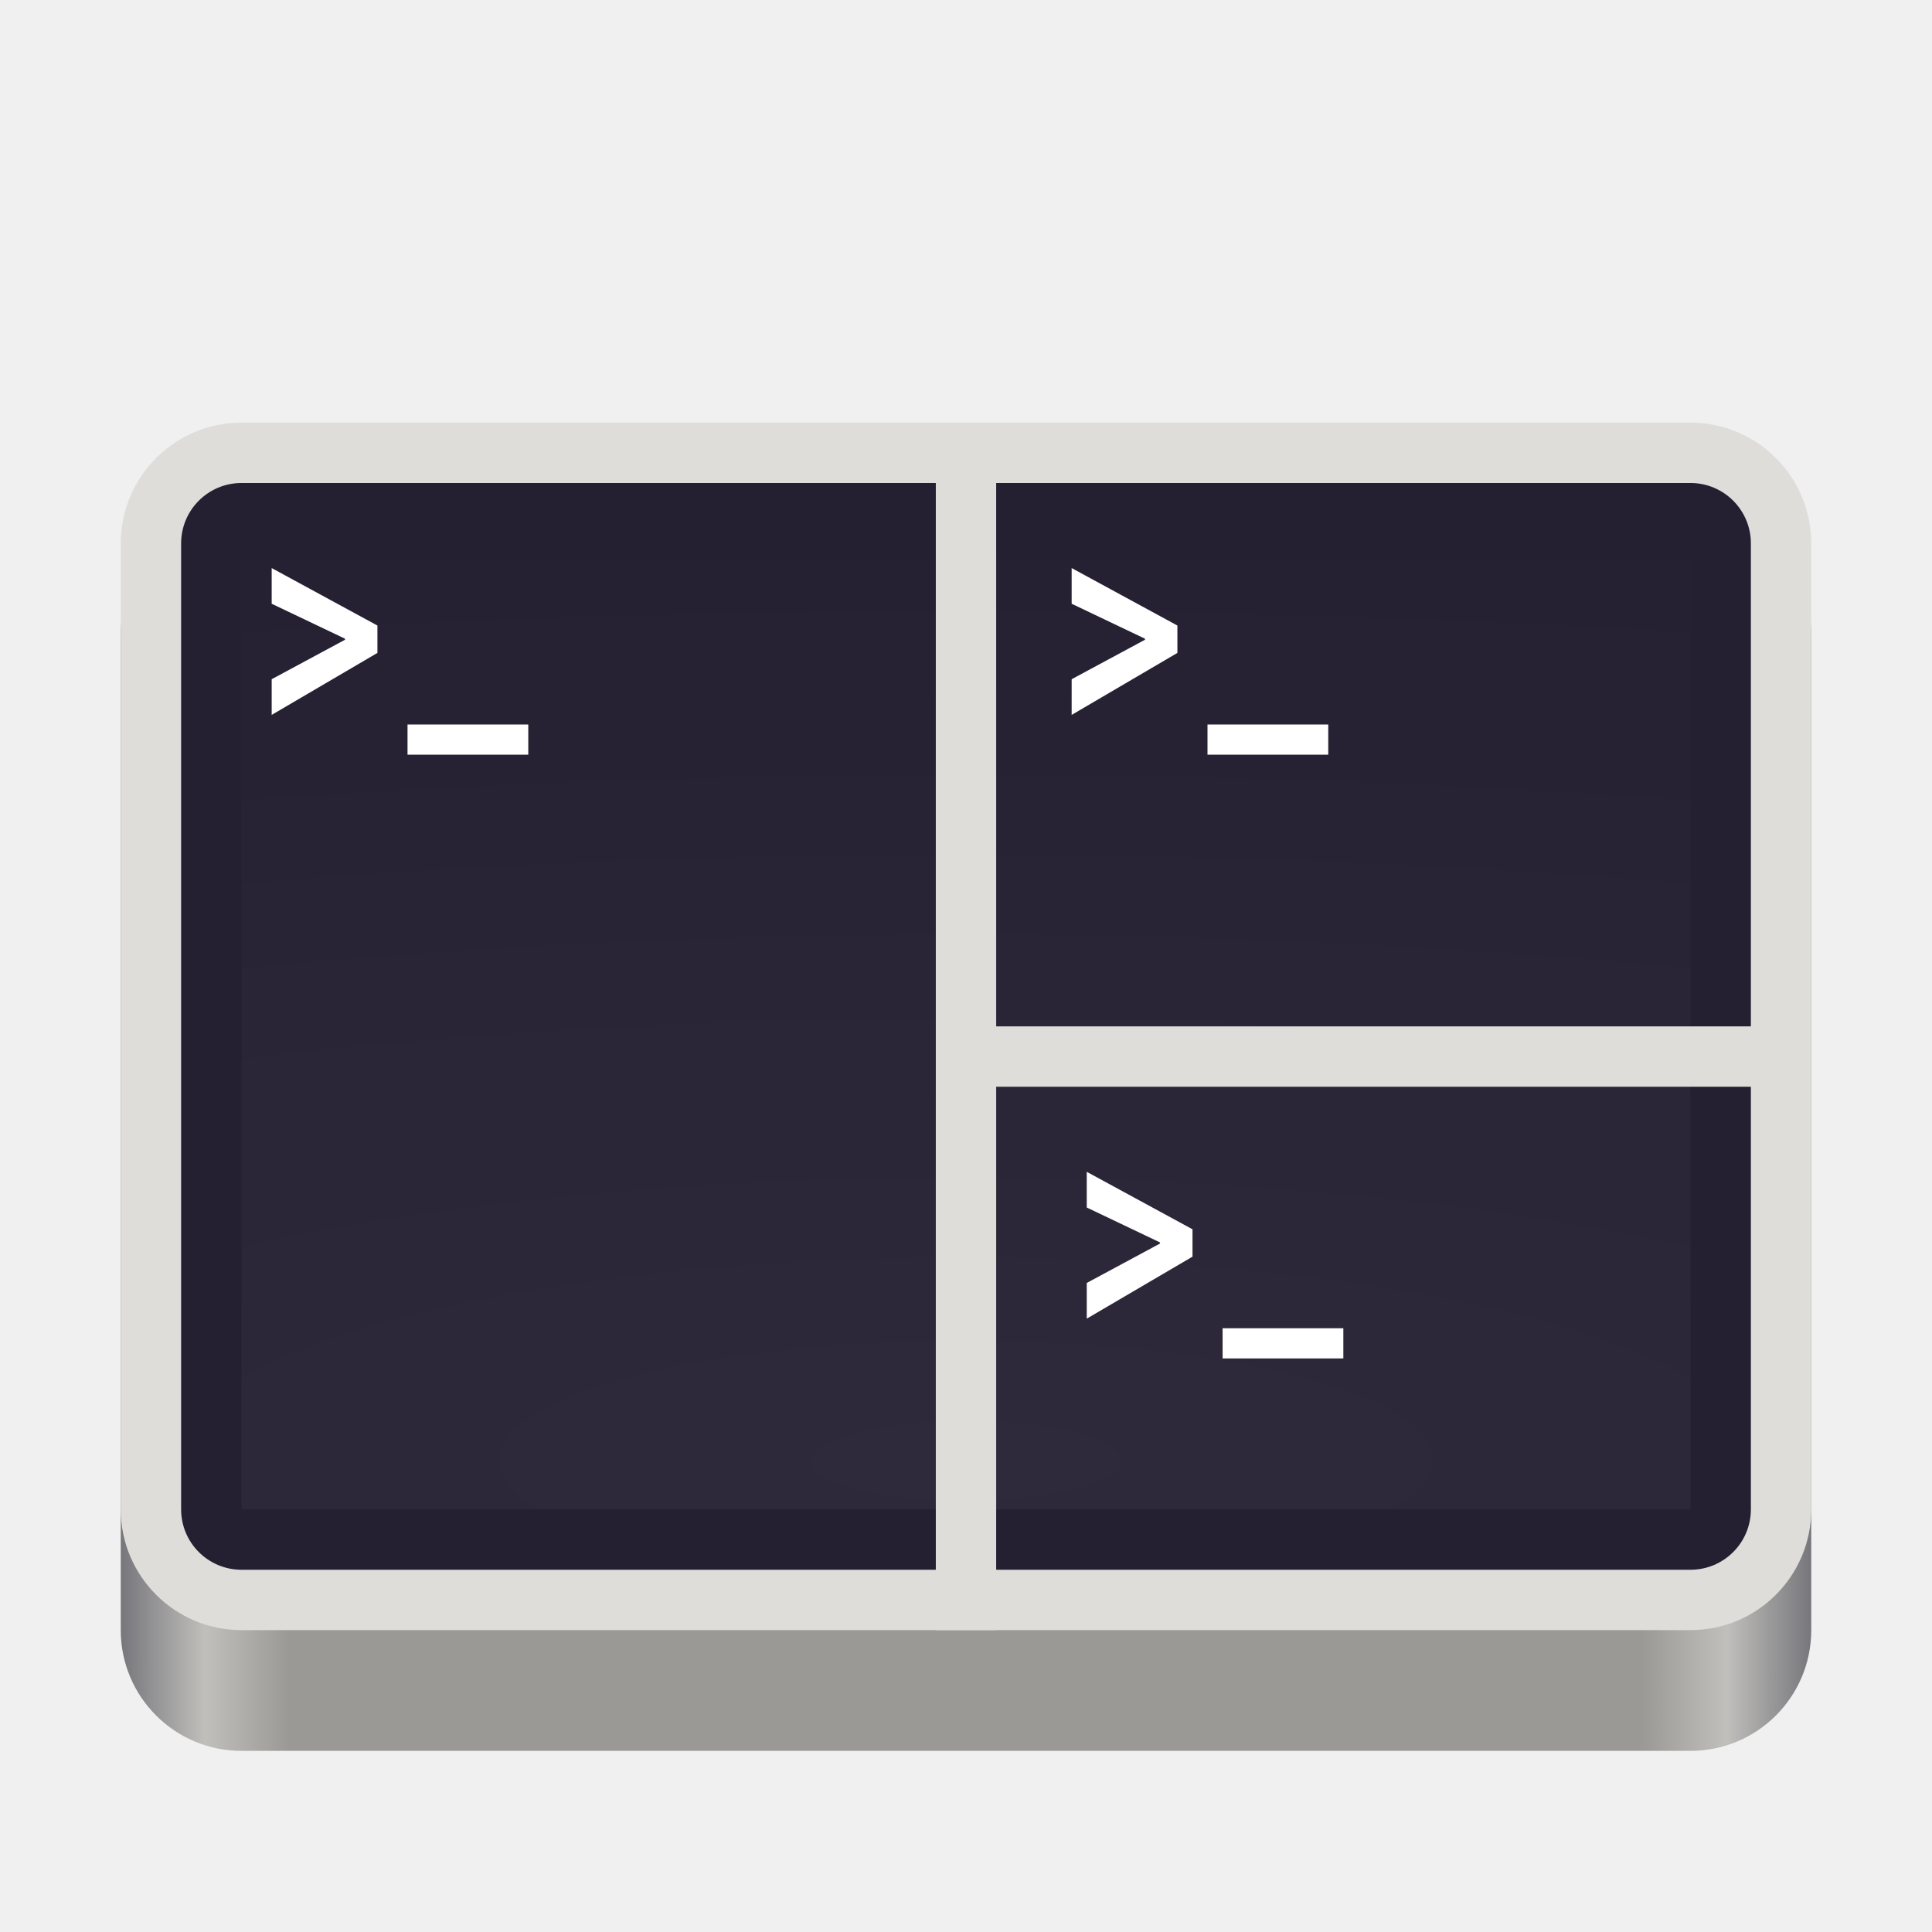
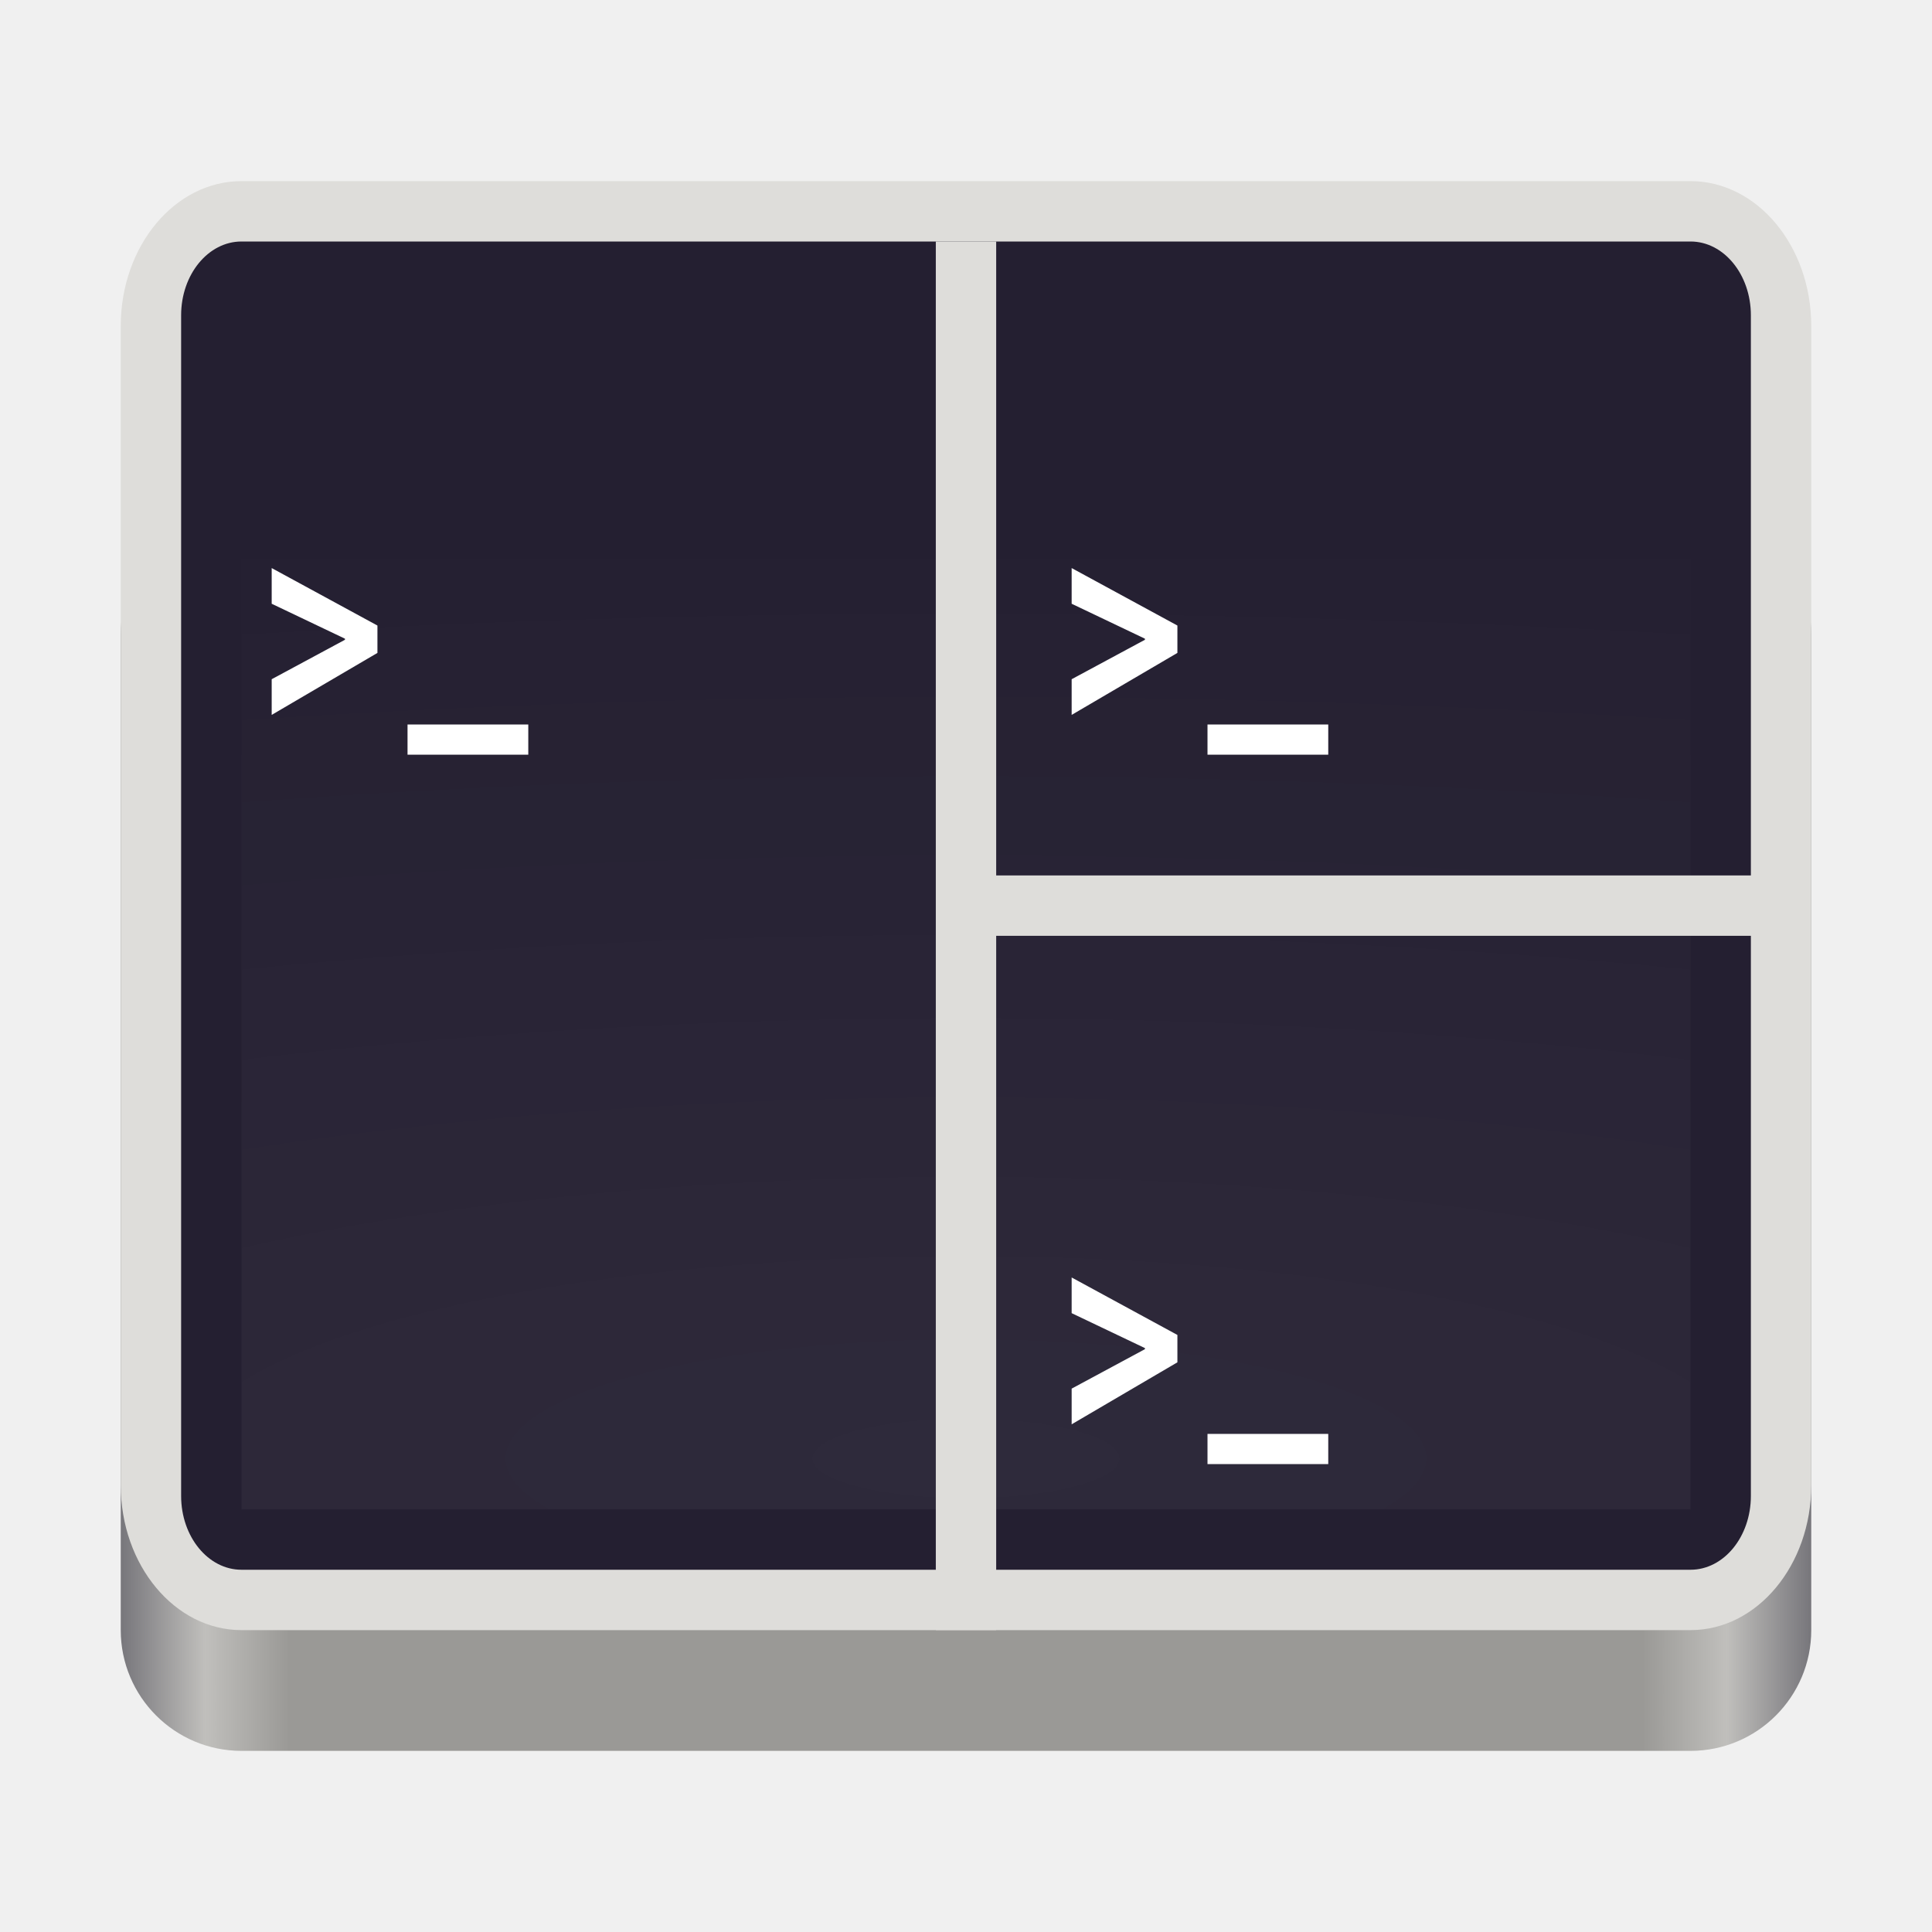
- <svg xmlns="http://www.w3.org/2000/svg" xmlns:xlink="http://www.w3.org/1999/xlink" viewBox="0 0 128 128" style="display:inline;enable-background:new" version="1.0" id="svg11300" height="128" width="128">
-   <defs id="defs3">
-     <radialGradient gradientUnits="userSpaceOnUse" gradientTransform="matrix(-5.157025,6.4097751e-7,-3.3056172e-7,-1.321678,266.0496,-12.11193)" r="44" fy="194.19" fx="64" cy="194.19" cx="64" id="radialGradient1030" xlink:href="#linearGradient1020" />
-     <linearGradient id="linearGradient1020">
-       <stop id="stop1016" offset="0" style="stop-color:#ffffff;stop-opacity:1;" />
-       <stop id="stop1018" offset="1" style="stop-color:#ffffff;stop-opacity:0.094" />
+ <svg xmlns="http://www.w3.org/2000/svg" width="128" height="128" viewBox="0 0 128 128" fill="none">
+   <path d="M112 34H16C11.582 34 8 37.582 8 42V108C8 112.418 11.582 116 16 116H112C116.418 116 120 112.418 120 108V42C120 37.582 116.418 34 112 34Z" fill="url(#paint0_linear_1_54)" />
+   <path d="M112 12H16C11.582 12 8 16.298 8 21.6V98.4C8 103.702 11.582 108 16 108H112C116.418 108 120 103.702 120 98.4V21.6C120 16.298 116.418 12 112 12Z" fill="#DEDDDA" />
+   <path d="M112 104H16C13.791 104 12 101.811 12 99.111V20.889C12 18.189 13.791 16 16 16H112C114.209 16 116 18.189 116 20.889V99.111C116 101.811 114.209 104 112 104Z" fill="#241F31" />
+   <path opacity="0.05" d="M16 100H112V37H16V100Z" fill="url(#paint1_radial_1_54)" />
+   <path d="M25.006 41.444L18 37.636V40L22.855 42.315V42.386L18 45V47.364L25.006 43.257V41.444Z" fill="white" />
+   <path d="M27 48L27 50H35V48H27Z" fill="white" />
+   <path d="M66 16H62V108H66V16Z" fill="#DEDDDA" />
+   <path d="M118 62V58H64V62H118Z" fill="#DEDDDA" />
+   <path d="M78.006 41.444L71 37.636V40L75.855 42.315V42.386L71 45V47.364L78.006 43.257V41.444Z" fill="white" />
+   <path d="M80 48L80 50H88V48H80Z" fill="white" />
+   <path d="M78.006 88.444L71 84.636V87L75.855 89.315V89.386L71 92V94.364L78.006 90.257V88.444Z" fill="white" />
+   <path d="M80 95L80 97H88V95H80Z" fill="white" />
+   <defs>
+     <linearGradient id="paint0_linear_1_54" x1="8" y1="70.638" x2="120" y2="70.638" gradientUnits="userSpaceOnUse">
+       <stop stop-color="#77767B" />
+       <stop offset="0.05" stop-color="#C0BFBC" />
+       <stop offset="0.1" stop-color="#9A9996" />
+       <stop offset="0.9" stop-color="#9A9996" />
+       <stop offset="0.95" stop-color="#C0BFBC" />
+       <stop offset="1" stop-color="#77767B" />
    </linearGradient>
-     <linearGradient gradientUnits="userSpaceOnUse" y2="44" x2="464" y1="44" x1="48" id="linearGradient965" xlink:href="#linearGradient1001" gradientTransform="matrix(0.2692308,0,0,0.2180851,-4.92308,233.0426)" />
-     <linearGradient id="linearGradient1001">
-       <stop id="stop989" offset="0" style="stop-color:#77767b;stop-opacity:1" />
-       <stop style="stop-color:#c0bfbc;stop-opacity:1" offset="0.05" id="stop991" />
-       <stop id="stop993" offset="0.1" style="stop-color:#9a9996;stop-opacity:1" />
-       <stop style="stop-color:#9a9996;stop-opacity:1" offset="0.9" id="stop995" />
-       <stop id="stop997" offset="0.95" style="stop-color:#c0bfbc;stop-opacity:1" />
-       <stop id="stop999" offset="1" style="stop-color:#77767b;stop-opacity:1" />
-     </linearGradient>
+     <radialGradient id="paint1_radial_1_54" cx="0" cy="0" r="1" gradientUnits="userSpaceOnUse" gradientTransform="translate(64 96.7692) scale(226.909 58.1538)">
+       <stop stop-color="white" />
+       <stop offset="1" stop-color="white" stop-opacity="0.094" />
+     </radialGradient>
  </defs>
-   <g transform="translate(0,-172)" style="display:inline" id="layer1">
-     <g style="display:none" id="layer2">
-       <g id="g12027" transform="matrix(7.991171,0,0,8.003641,-167.7909,-4846.078)" style="display:inline;fill:#000000;enable-background:new" />
-       <rect y="172" x="9.2651362e-08" height="128" width="128" id="rect13805" style="display:inline;overflow:visible;visibility:visible;fill:#f0f0f0;fill-opacity:1;fill-rule:nonzero;stroke:none;stroke-width:0.5;marker:none;enable-background:accumulate" />
-       <g transform="translate(-24,24)" style="fill:none;fill-opacity:0.251;stroke:#a579b3;stroke-opacity:1" id="g883" />
-       <g transform="translate(-24,24)" style="fill:none;fill-opacity:0.251;stroke:#a579b3;stroke-opacity:1" id="g900" />
-       <rect style="display:inline;overflow:visible;visibility:visible;fill:#f0f0f0;fill-opacity:1;fill-rule:nonzero;stroke:none;stroke-width:0.5;marker:none;enable-background:accumulate" id="rect859" width="16" height="16" x="160" y="172" />
-       <text id="text863" y="164" x="0" style="font-style:normal;font-variant:normal;font-weight:bold;font-stretch:normal;font-size:4px;line-height:125%;font-family:Cantarell;-inkscape-font-specification:'Cantarell, Bold';text-align:start;writing-mode:lr-tb;text-anchor:start;display:inline;fill:#000000;fill-opacity:1;stroke:none;stroke-width:0.333;enable-background:new" xml:space="preserve">
-         <tspan y="164" x="0" id="tspan861" style="font-size:4px;stroke-width:0.333">Hicolor</tspan>
-       </text>
-       <text xml:space="preserve" style="font-style:normal;font-variant:normal;font-weight:bold;font-stretch:normal;font-size:4px;line-height:125%;font-family:Cantarell;-inkscape-font-specification:'Cantarell, Bold';text-align:start;writing-mode:lr-tb;text-anchor:start;display:inline;fill:#000000;fill-opacity:1;stroke:none;stroke-width:0.333;enable-background:new" x="160" y="164" id="text867">
-         <tspan style="font-size:4px;stroke-width:0.333" id="tspan865" x="160" y="164">Symbolic</tspan>
-       </text>
-     </g>
-     <g style="display:inline" id="layer9">
-       <rect style="display:inline;opacity:1;fill:url(#linearGradient965);fill-opacity:1;stroke:none;stroke-width:0.25;stroke-linecap:butt;stroke-linejoin:miter;stroke-miterlimit:4;stroke-dasharray:none;stroke-dashoffset:0;stroke-opacity:1;marker:none;marker-start:none;marker-mid:none;marker-end:none;paint-order:normal;enable-background:new" id="rect953" width="112" height="82" x="8" y="206" rx="8" ry="8" />
-       <rect ry="8" rx="8" y="200" x="8" height="80" width="112" id="rect950" style="display:inline;opacity:1;fill:#deddda;fill-opacity:1;stroke:none;stroke-width:0.25;stroke-linecap:butt;stroke-linejoin:miter;stroke-miterlimit:4;stroke-dasharray:none;stroke-dashoffset:0;stroke-opacity:1;marker:none;marker-start:none;marker-mid:none;marker-end:none;paint-order:normal;enable-background:new" />
-       <rect transform="scale(1,-1)" ry="4" rx="4" y="-276" x="12" height="72" width="104" id="rect1004" style="display:inline;opacity:1;vector-effect:none;fill:#241f31;fill-opacity:1;stroke:none;stroke-width:0.011px;stroke-linecap:butt;stroke-linejoin:miter;stroke-miterlimit:4;stroke-dasharray:none;stroke-dashoffset:0;stroke-opacity:1;marker:none;marker-start:none;marker-mid:none;marker-end:none;paint-order:normal;enable-background:new" />
-       <rect transform="scale(-1)" style="display:inline;opacity:0.05;vector-effect:none;fill:url(#radialGradient1030);fill-opacity:1;stroke:none;stroke-width:0.011px;stroke-linecap:butt;stroke-linejoin:miter;stroke-miterlimit:4;stroke-dasharray:none;stroke-dashoffset:0;stroke-opacity:1;marker:none;marker-start:none;marker-mid:none;marker-end:none;paint-order:normal;enable-background:new" id="rect968" width="96" height="63" x="-112" y="-272" />
-       <g id="g976" transform="matrix(0.5000002,0,0,0.5000002,2.99999,108)" style="display:inline;fill:#ffffff;enable-background:new">
-         <path d="M 44.012,210.888 30,203.272 V 208 l 9.711,4.63 v 0.142 L 30,218 v 4.728 l 14.012,-8.215 z" style="font-style:normal;font-variant:normal;font-weight:bold;font-stretch:normal;font-size:medium;line-height:1.25;font-family:'Source Code Pro';-inkscape-font-specification:'Source Code Pro, Bold';font-variant-ligatures:normal;font-variant-caps:normal;font-variant-numeric:normal;font-feature-settings:normal;text-align:start;letter-spacing:0px;word-spacing:0px;writing-mode:lr-tb;text-anchor:start;fill:#ffffff;fill-opacity:1;stroke:none;stroke-width:0.25" id="path972" />
-         <path d="m 48,224 2e-6,4 h 16 l -2e-6,-4 z" style="font-style:normal;font-variant:normal;font-weight:bold;font-stretch:normal;font-size:medium;line-height:1.25;font-family:'Source Code Pro';-inkscape-font-specification:'Source Code Pro, Bold';font-variant-ligatures:normal;font-variant-caps:normal;font-variant-numeric:normal;font-feature-settings:normal;text-align:start;letter-spacing:0px;word-spacing:0px;writing-mode:lr-tb;text-anchor:start;fill:#ffffff;fill-opacity:1;stroke:none;stroke-width:0.25" id="path974" />
-       </g>
-       <rect ry="0" rx="0" y="202" x="62" height="78" width="4" id="rect950-3" style="display:inline;opacity:1;fill:#deddda;fill-opacity:1;stroke:none;stroke-width:0.049;stroke-linecap:butt;stroke-linejoin:miter;stroke-miterlimit:4;stroke-dasharray:none;stroke-dashoffset:0;stroke-opacity:1;marker:none;marker-start:none;marker-mid:none;marker-end:none;paint-order:normal;enable-background:new" />
-       <rect transform="rotate(90)" ry="0" rx="0" y="-118" x="240" height="54" width="4" id="rect950-3-6" style="display:inline;opacity:1;fill:#deddda;fill-opacity:1;stroke:none;stroke-width:0.035;stroke-linecap:butt;stroke-linejoin:miter;stroke-miterlimit:4;stroke-dasharray:none;stroke-dashoffset:0;stroke-opacity:1;marker:none;marker-start:none;marker-mid:none;marker-end:none;paint-order:normal;enable-background:new" />
-       <g id="g976-7" transform="matrix(0.5000002,0,0,0.5000002,55.99999,108)" style="display:inline;fill:#ffffff;enable-background:new">
-         <path d="M 44.012,210.888 30,203.272 V 208 l 9.711,4.63 v 0.142 L 30,218 v 4.728 l 14.012,-8.215 z" style="font-style:normal;font-variant:normal;font-weight:bold;font-stretch:normal;font-size:medium;line-height:1.25;font-family:'Source Code Pro';-inkscape-font-specification:'Source Code Pro, Bold';font-variant-ligatures:normal;font-variant-caps:normal;font-variant-numeric:normal;font-feature-settings:normal;text-align:start;letter-spacing:0px;word-spacing:0px;writing-mode:lr-tb;text-anchor:start;fill:#ffffff;fill-opacity:1;stroke:none;stroke-width:0.25" id="path972-5" />
-         <path d="m 48,224 2e-6,4 h 16 l -2e-6,-4 z" style="font-style:normal;font-variant:normal;font-weight:bold;font-stretch:normal;font-size:medium;line-height:1.25;font-family:'Source Code Pro';-inkscape-font-specification:'Source Code Pro, Bold';font-variant-ligatures:normal;font-variant-caps:normal;font-variant-numeric:normal;font-feature-settings:normal;text-align:start;letter-spacing:0px;word-spacing:0px;writing-mode:lr-tb;text-anchor:start;fill:#ffffff;fill-opacity:1;stroke:none;stroke-width:0.25" id="path974-3" />
-       </g>
-       <g id="g976-7-9" transform="matrix(0.5000002,0,0,0.5000002,56.99999,148)" style="display:inline;fill:#ffffff;enable-background:new">
-         <path d="M 44.012,210.888 30,203.272 V 208 l 9.711,4.63 v 0.142 L 30,218 v 4.728 l 14.012,-8.215 z" style="font-style:normal;font-variant:normal;font-weight:bold;font-stretch:normal;font-size:medium;line-height:1.25;font-family:'Source Code Pro';-inkscape-font-specification:'Source Code Pro, Bold';font-variant-ligatures:normal;font-variant-caps:normal;font-variant-numeric:normal;font-feature-settings:normal;text-align:start;letter-spacing:0px;word-spacing:0px;writing-mode:lr-tb;text-anchor:start;fill:#ffffff;fill-opacity:1;stroke:none;stroke-width:0.25" id="path972-5-1" />
-         <path d="m 48,224 2e-6,4 h 16 l -2e-6,-4 z" style="font-style:normal;font-variant:normal;font-weight:bold;font-stretch:normal;font-size:medium;line-height:1.25;font-family:'Source Code Pro';-inkscape-font-specification:'Source Code Pro, Bold';font-variant-ligatures:normal;font-variant-caps:normal;font-variant-numeric:normal;font-feature-settings:normal;text-align:start;letter-spacing:0px;word-spacing:0px;writing-mode:lr-tb;text-anchor:start;fill:#ffffff;fill-opacity:1;stroke:none;stroke-width:0.25" id="path974-3-2" />
-       </g>
-     </g>
-   </g>
</svg>
